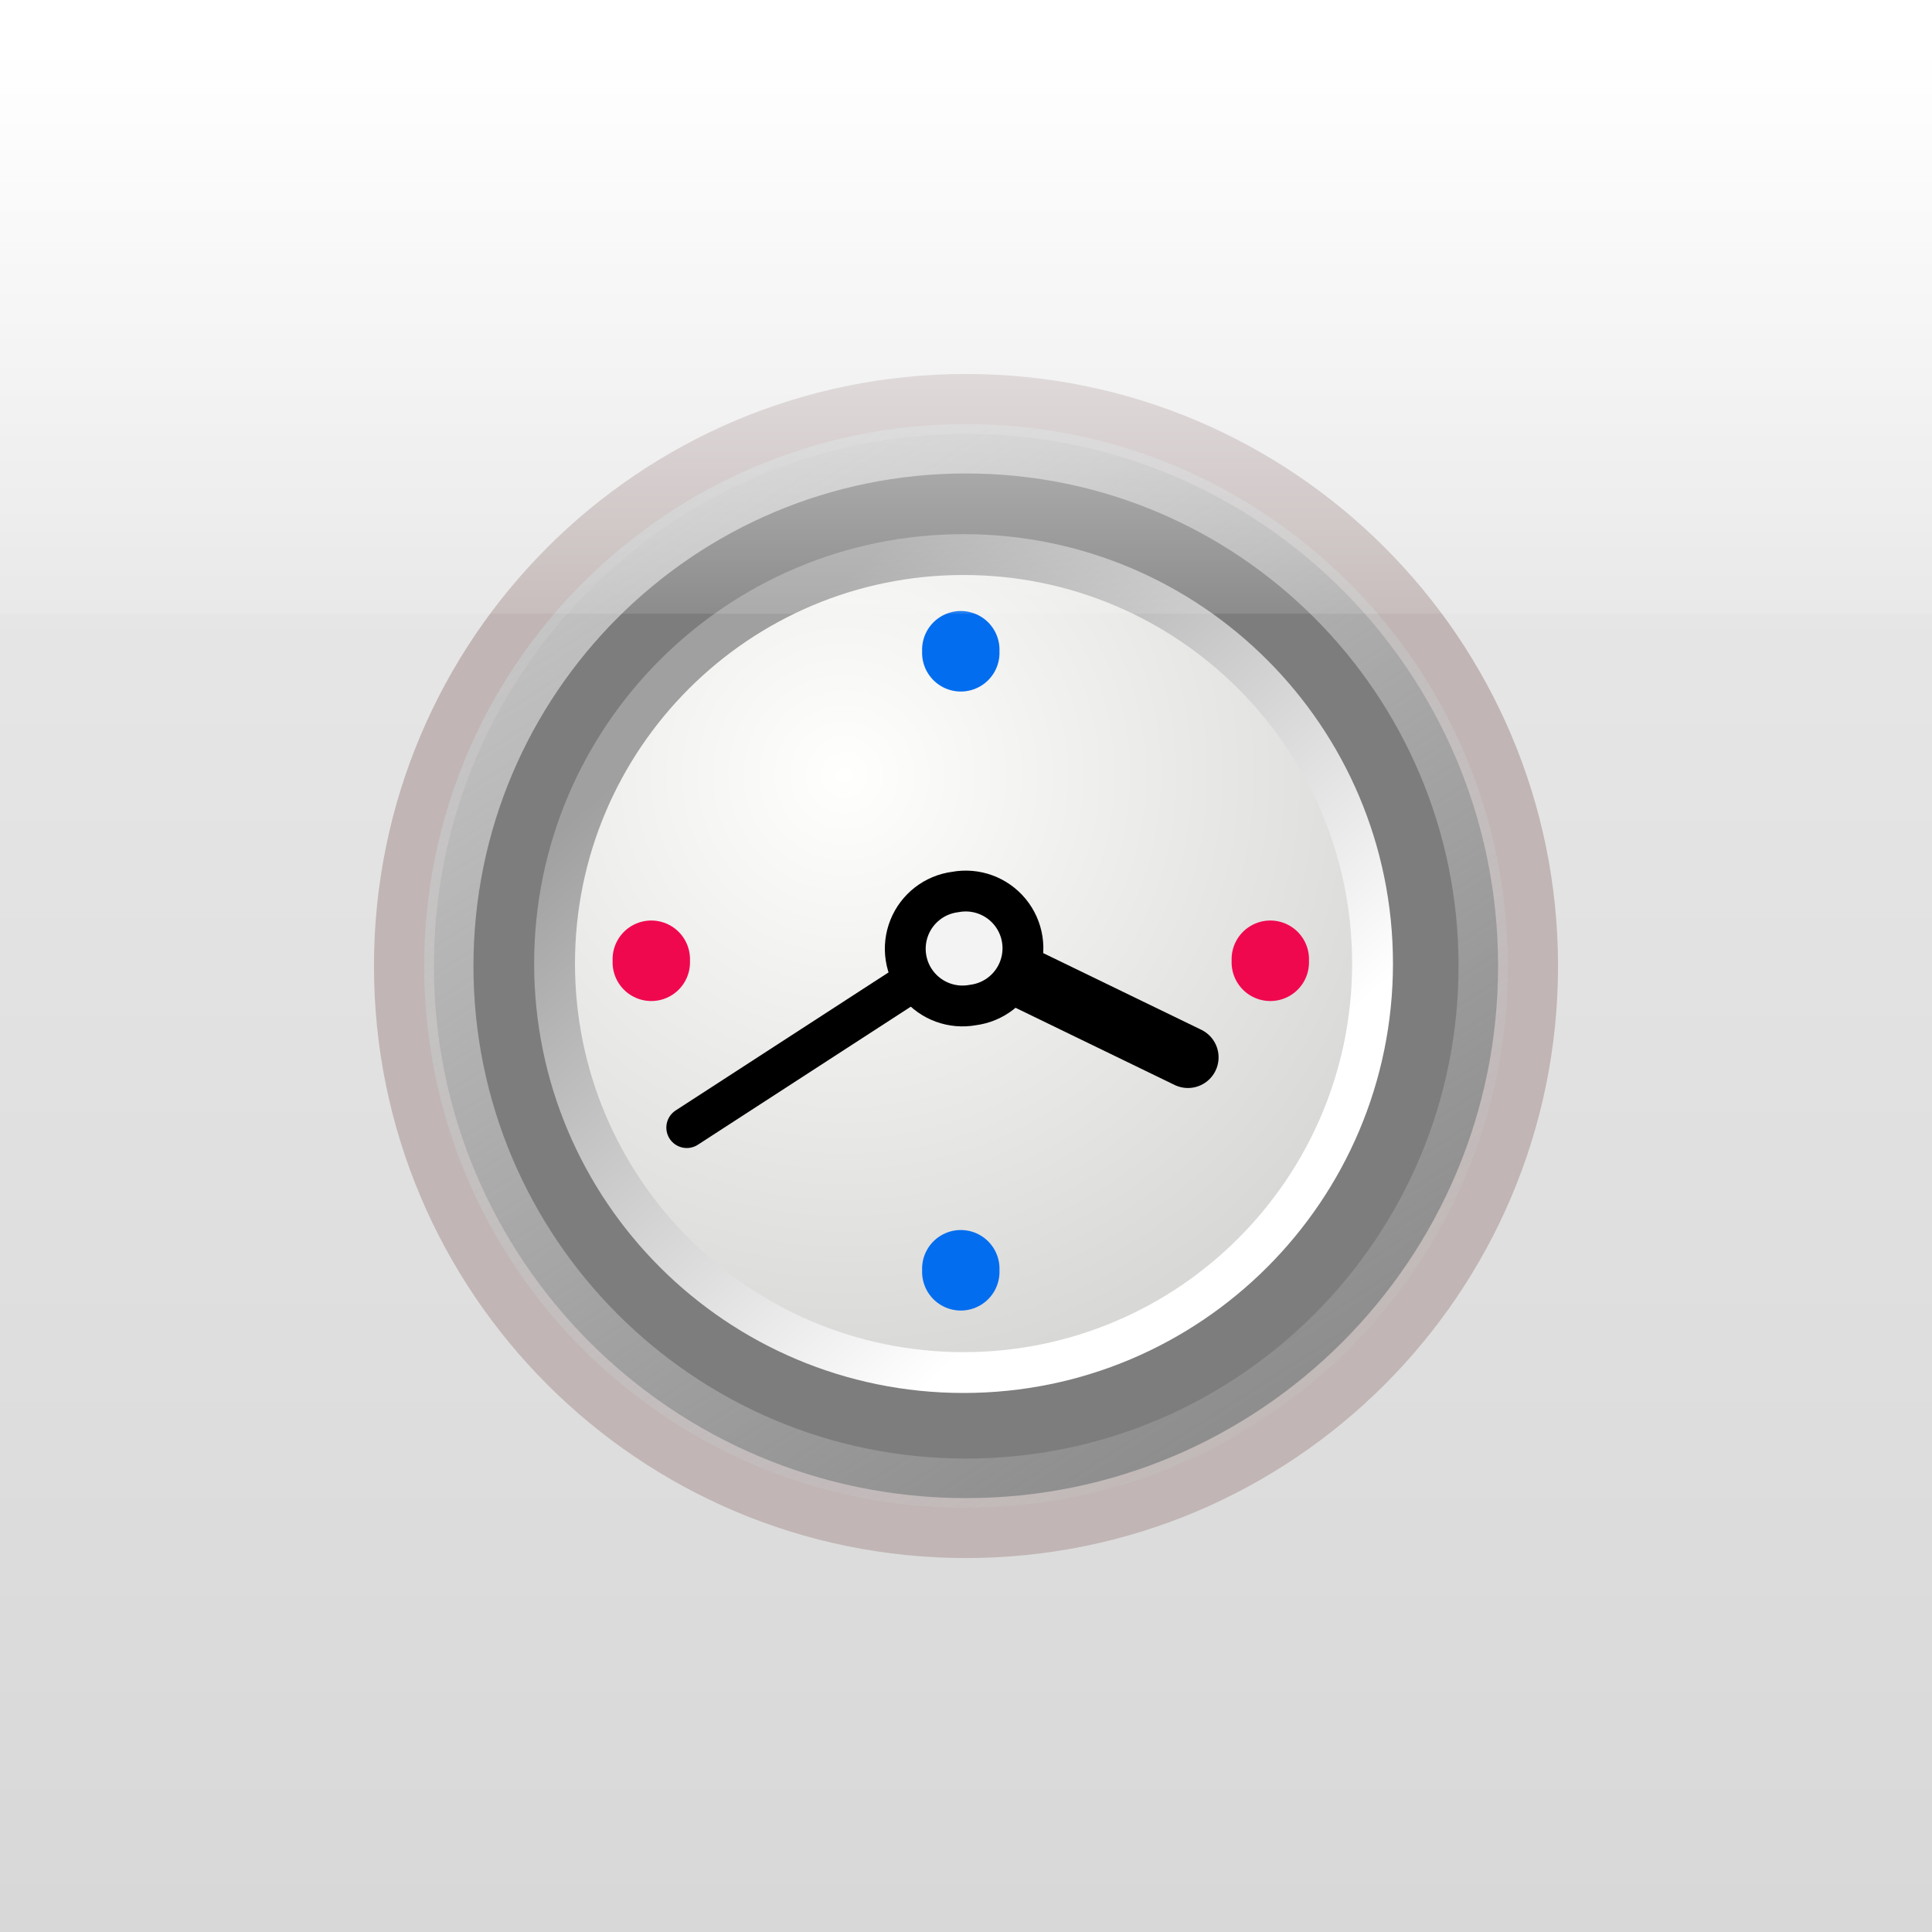
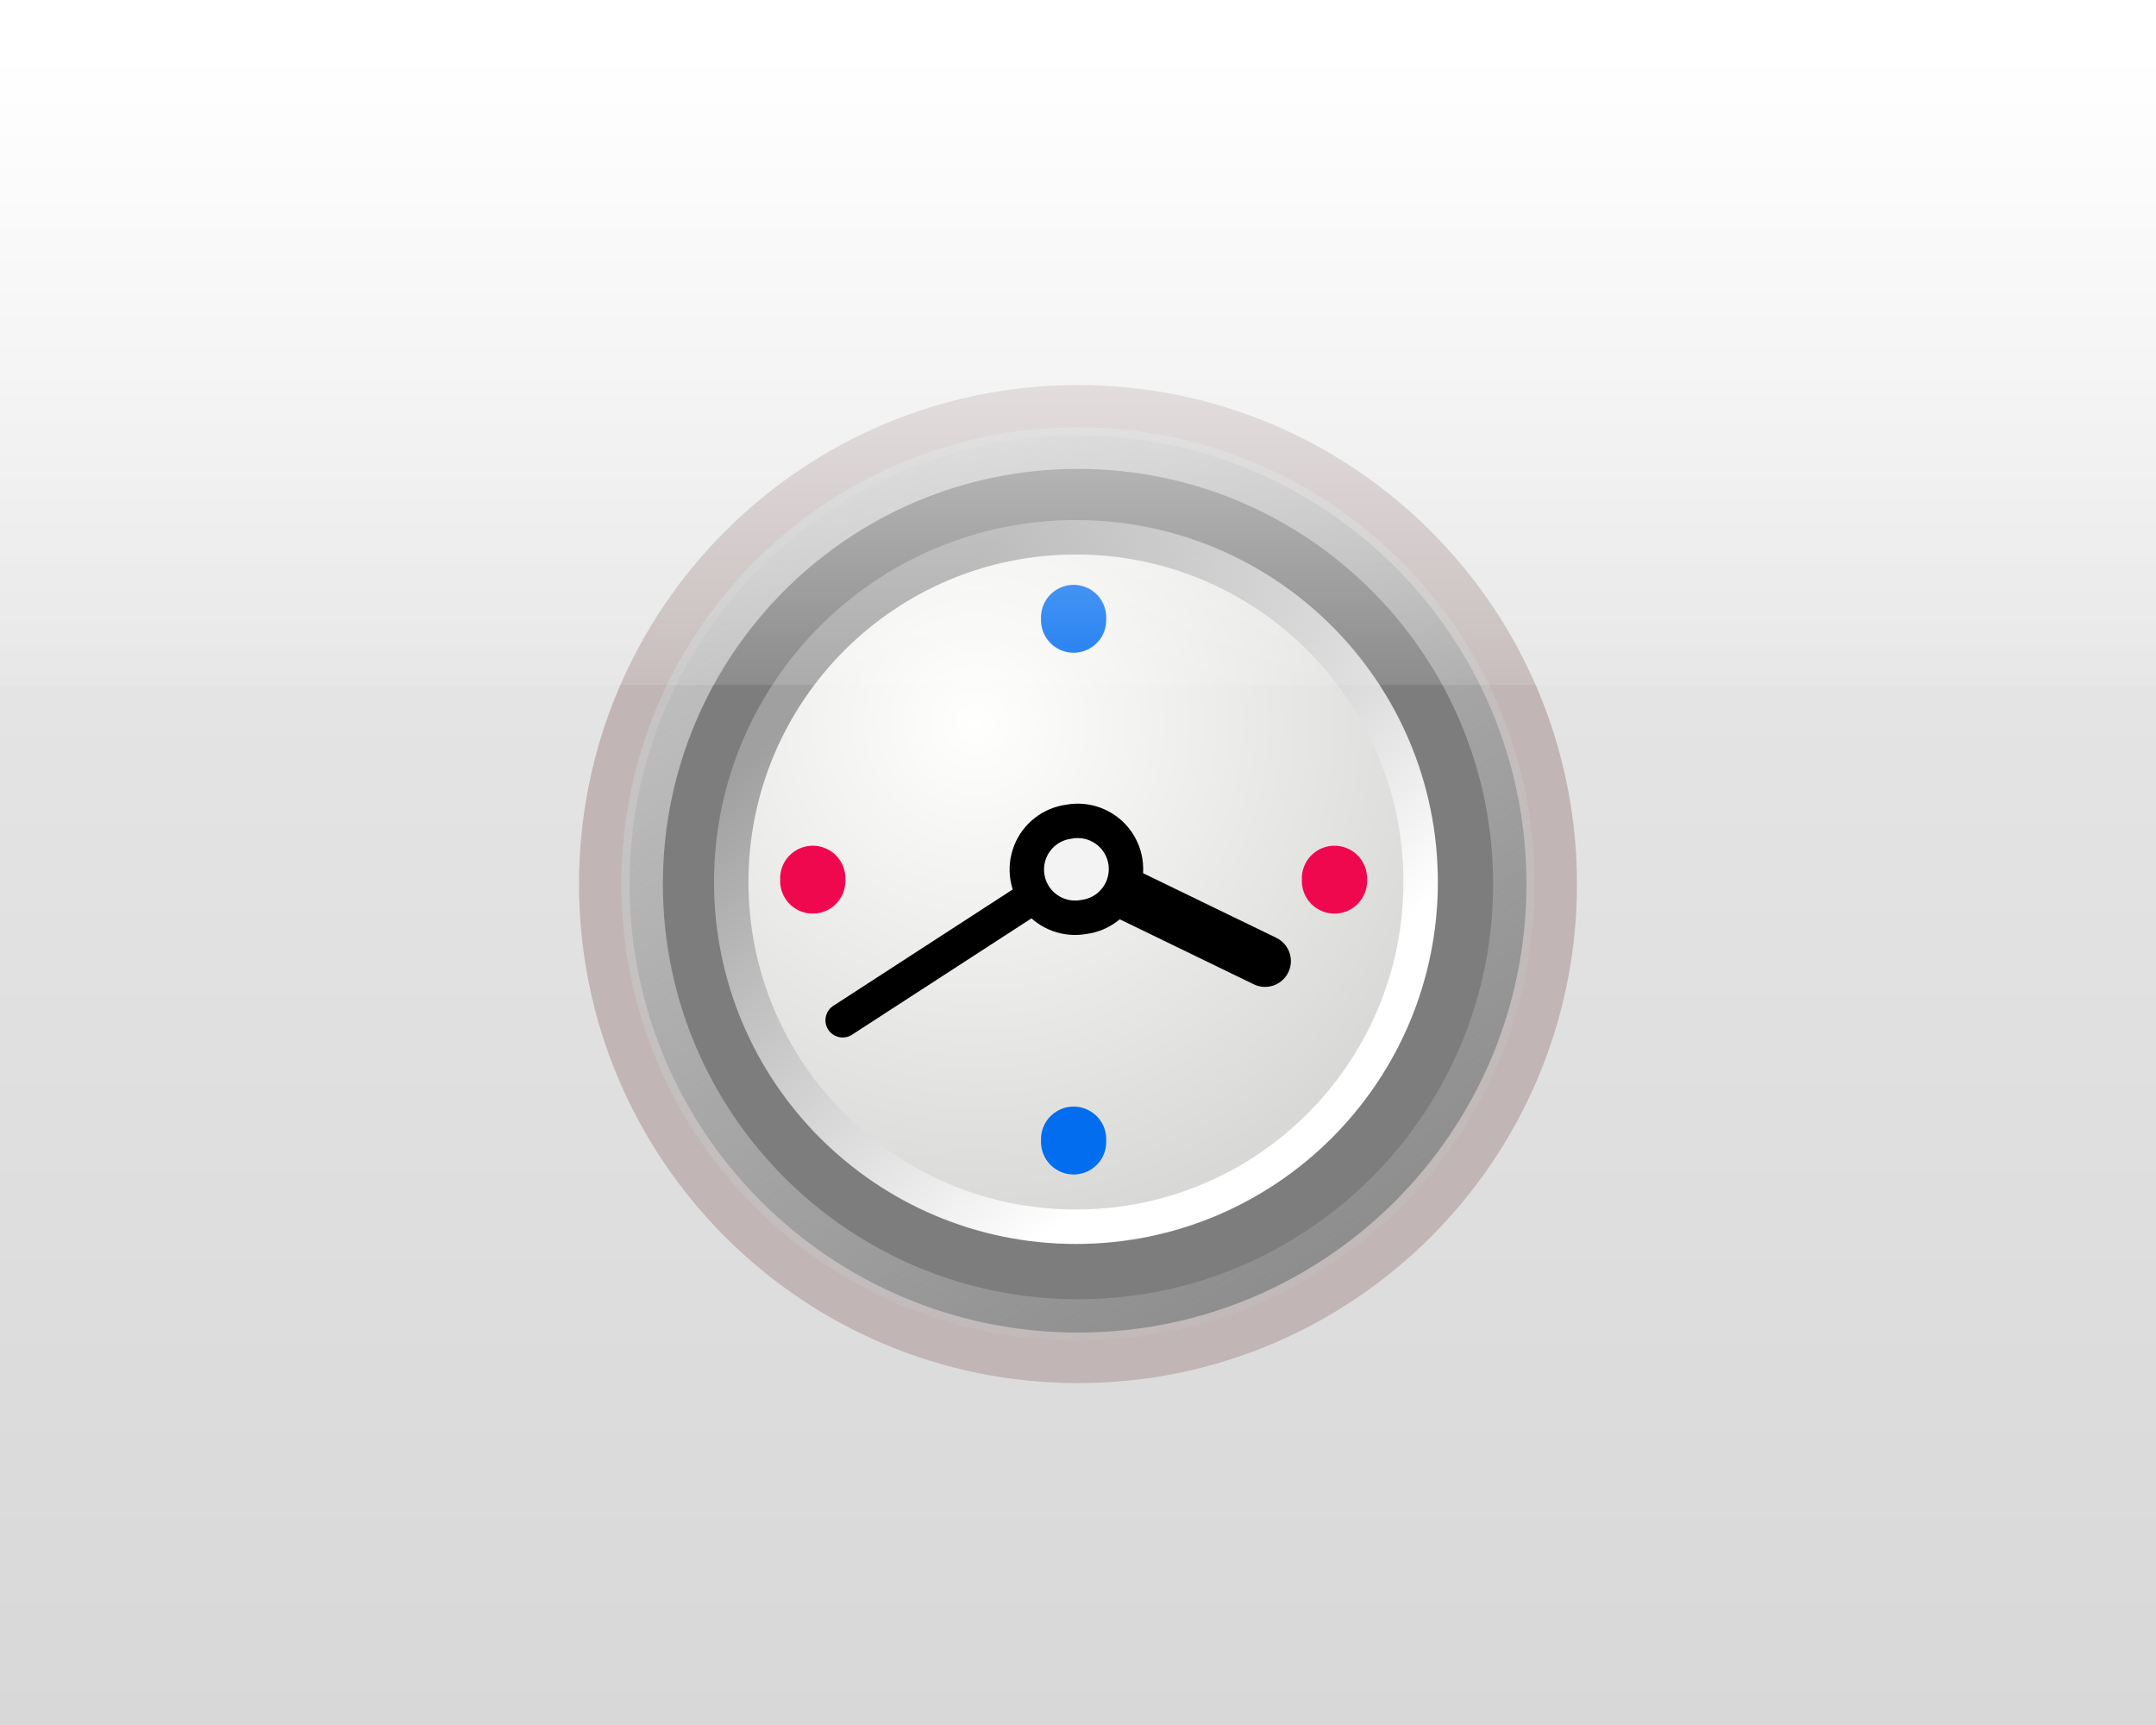
- <svg xmlns="http://www.w3.org/2000/svg" xmlns:xlink="http://www.w3.org/1999/xlink" width="200" height="200" id="svg3341" version="1.0">
+ <svg xmlns="http://www.w3.org/2000/svg" xmlns:xlink="http://www.w3.org/1999/xlink" width="200" height="160" id="svg3341" version="1.0">
  <defs id="defs3343">
    <linearGradient id="linearGradient3389">
      <stop style="stop-color:#ff0084;stop-opacity:1;" offset="0" id="stop3391" />
      <stop style="stop-color:#9a004f;stop-opacity:1;" offset="1" id="stop3393" />
    </linearGradient>
    <linearGradient id="linearGradient3379">
      <stop id="stop3381" offset="0" style="stop-color:#036def;stop-opacity:1;" />
      <stop id="stop3383" offset="1" style="stop-color:#00306c;stop-opacity:1;" />
    </linearGradient>
    <linearGradient id="linearGradient3363">
      <stop id="stop3365" offset="0" style="stop-color:#ffffff;stop-opacity:1;" />
      <stop id="stop3367" offset="1" style="stop-color:#ffffff;stop-opacity:0.116;" />
    </linearGradient>
    <linearGradient id="linearGradient3351">
      <stop style="stop-color:#ececec;stop-opacity:1;" offset="0" id="stop3353" />
      <stop style="stop-color:#d8d8d8;stop-opacity:1;" offset="1" id="stop3355" />
    </linearGradient>
    <linearGradient xlink:href="#linearGradient3351" id="linearGradient3357" x1="111.429" y1="0" x2="111.429" y2="200.154" gradientUnits="userSpaceOnUse" />
    <linearGradient xlink:href="#linearGradient3363" id="linearGradient3361" gradientUnits="userSpaceOnUse" x1="150.714" y1="203.922" x2="111.429" y2="200.154" gradientTransform="matrix(1,0,0,0.3642857,-0.7142857,126.4286)" />
    <linearGradient xlink:href="#linearGradient3379" id="linearGradient3377" x1="111.505" y1="77.136" x2="111.505" y2="121.436" gradientUnits="userSpaceOnUse" />
    <linearGradient xlink:href="#linearGradient3389" id="linearGradient3387" gradientUnits="userSpaceOnUse" x1="111.505" y1="77.136" x2="111.505" y2="121.436" />
    <linearGradient xlink:href="#linearGradient3379" id="linearGradient3399" gradientUnits="userSpaceOnUse" x1="111.505" y1="77.136" x2="111.505" y2="121.436" />
    <linearGradient xlink:href="#linearGradient3389" id="linearGradient3401" gradientUnits="userSpaceOnUse" x1="111.505" y1="77.136" x2="111.505" y2="121.436" />
    <linearGradient xlink:href="#linearGradient3389" id="linearGradient3405" gradientUnits="userSpaceOnUse" x1="111.505" y1="77.136" x2="111.505" y2="121.436" />
    <linearGradient xlink:href="#linearGradient3379" id="linearGradient3407" gradientUnits="userSpaceOnUse" x1="111.505" y1="77.136" x2="111.505" y2="121.436" />
    <linearGradient xlink:href="#linearGradient3379" id="linearGradient3413" gradientUnits="userSpaceOnUse" x1="111.505" y1="77.136" x2="111.505" y2="121.436" />
    <linearGradient xlink:href="#linearGradient3389" id="linearGradient3415" gradientUnits="userSpaceOnUse" x1="111.505" y1="77.136" x2="111.505" y2="121.436" />
    <linearGradient xlink:href="#linearGradient3363" id="linearGradient3425" x1="129.286" y1="-14.712" x2="129.286" y2="44.428" gradientUnits="userSpaceOnUse" gradientTransform="translate(0,16)" />
    <linearGradient xlink:href="#linearGradient3363" id="linearGradient2197" gradientUnits="userSpaceOnUse" gradientTransform="matrix(0.8708506,0,0,1,12.44072,19.21429)" x1="129.286" y1="-14.712" x2="129.286" y2="44.428" />
    <linearGradient xlink:href="#linearGradient3351" id="linearGradient2206" gradientUnits="userSpaceOnUse" x1="111.429" y1="0" x2="111.429" y2="200.154" />
    <linearGradient xlink:href="#linearGradient3379" id="linearGradient2208" gradientUnits="userSpaceOnUse" x1="111.505" y1="77.136" x2="111.505" y2="121.436" />
    <linearGradient xlink:href="#linearGradient3389" id="linearGradient2210" gradientUnits="userSpaceOnUse" x1="111.505" y1="77.136" x2="111.505" y2="121.436" />
    <linearGradient xlink:href="#linearGradient3363" id="linearGradient2212" gradientUnits="userSpaceOnUse" gradientTransform="matrix(0.8708506,0,0,1,12.44072,19.21429)" x1="129.286" y1="-14.712" x2="129.286" y2="44.428" />
    <linearGradient xlink:href="#linearGradient3363" id="linearGradient2215" gradientUnits="userSpaceOnUse" gradientTransform="matrix(0.5809128,0,0,1,8.298759,19.25)" x1="129.286" y1="-14.712" x2="129.286" y2="44.428" />
-     <linearGradient xlink:href="#linearGradient3351" id="linearGradient2221" gradientUnits="userSpaceOnUse" x1="111.429" y1="0" x2="111.429" y2="200.154" gradientTransform="scale(0.6666667,1)" />
+     <linearGradient xlink:href="#linearGradient3351" id="linearGradient2221" gradientUnits="userSpaceOnUse" x1="111.429" y1="0" x2="111.429" y2="200.154" gradientTransform="scale(0.6666667,0.8035714)" />
    <linearGradient xlink:href="#linearGradient3379" id="linearGradient2223" gradientUnits="userSpaceOnUse" x1="111.505" y1="77.136" x2="111.505" y2="121.436" />
    <linearGradient xlink:href="#linearGradient3389" id="linearGradient2225" gradientUnits="userSpaceOnUse" x1="111.505" y1="77.136" x2="111.505" y2="121.436" />
    <radialGradient r="11.5" fy="31" fx="23.75" cy="31" cx="23.75" gradientUnits="userSpaceOnUse" id="radialGradient2313" xlink:href="#linearGradient4642" />
    <radialGradient r="11.5" fy="31" fx="23.75" cy="31" cx="23.75" gradientUnits="userSpaceOnUse" id="radialGradient2280" xlink:href="#linearGradient4642" />
    <radialGradient r="38.159" fy="7.268" fx="8.144" cy="7.268" cx="8.144" gradientTransform="matrix(0.968273,0,0,1.032767,3.353553,0.646447)" gradientUnits="userSpaceOnUse" id="radialGradient4056" xlink:href="#linearGradient15662" />
    <radialGradient r="37.752" fy="3.756" fx="8.824" cy="3.756" cx="8.824" gradientTransform="matrix(0.968273,0,0,1.032767,3.353553,0.646447)" gradientUnits="userSpaceOnUse" id="radialGradient4054" xlink:href="#linearGradient269" />
    <radialGradient r="86.708" fy="35.737" fx="33.967" cy="35.737" cx="33.967" gradientTransform="scale(0.960493,1.041132)" gradientUnits="userSpaceOnUse" id="radialGradient4052" xlink:href="#linearGradient259" />
    <radialGradient r="11.5" fy="31" fx="23.75" cy="31" cx="23.75" gradientUnits="userSpaceOnUse" id="radialGradient4029" xlink:href="#linearGradient4642" />
    <linearGradient y2="37.964" x2="29.94" y1="1.39" x1="6.526" gradientUnits="userSpaceOnUse" id="linearGradient4025" xlink:href="#linearGradient4650" />
    <linearGradient y2="12.373" x2="14.409" y1="3.362" x1="8.088" gradientUnits="userSpaceOnUse" id="linearGradient4023" xlink:href="#linearGradient2111" />
    <linearGradient y2="12.373" x2="24.309" y1="3.362" x1="17.987" gradientUnits="userSpaceOnUse" id="linearGradient4021" xlink:href="#linearGradient2111" />
    <linearGradient y2="7.423" x2="19.359" y1="-1.588" x1="13.037" gradientUnits="userSpaceOnUse" id="linearGradient4019" xlink:href="#linearGradient2111" />
    <linearGradient y2="17.323" x2="19.359" y1="8.312" x1="13.037" gradientUnits="userSpaceOnUse" id="linearGradient4017" xlink:href="#linearGradient2111" />
    <linearGradient y2="25.884" x2="22.218" y1="7.789" x1="6.342" gradientUnits="userSpaceOnUse" id="linearGradient4015" xlink:href="#linearGradient42174" />
    <radialGradient r="29.293" fy="10.045" fx="11.902" cy="10.045" cx="11.902" gradientUnits="userSpaceOnUse" id="radialGradient4013" xlink:href="#linearGradient2145" />
    <linearGradient y2="52.091" x2="9.886" y1="37.197" x1="8.916" gradientTransform="matrix(1.909643,0,0,0.592783,-10.06194,-1.765898)" gradientUnits="userSpaceOnUse" id="linearGradient4011" xlink:href="#linearGradient2152" />
    <linearGradient y2="37.964" x2="29.94" y1="1.39" x1="6.526" gradientUnits="userSpaceOnUse" id="linearGradient4809" xlink:href="#linearGradient4650" />
    <linearGradient y2="12.373" x2="14.409" y1="3.362" x1="8.088" gradientUnits="userSpaceOnUse" id="linearGradient4807" xlink:href="#linearGradient2111" />
    <linearGradient y2="12.373" x2="24.309" y1="3.362" x1="17.987" gradientUnits="userSpaceOnUse" id="linearGradient4805" xlink:href="#linearGradient2111" />
    <linearGradient y2="7.423" x2="19.359" y1="-1.588" x1="13.037" gradientUnits="userSpaceOnUse" id="linearGradient4803" xlink:href="#linearGradient2111" />
    <linearGradient y2="17.323" x2="19.359" y1="8.312" x1="13.037" gradientUnits="userSpaceOnUse" id="linearGradient4801" xlink:href="#linearGradient2111" />
    <linearGradient y2="25.884" x2="22.218" y1="7.789" x1="6.342" gradientUnits="userSpaceOnUse" id="linearGradient4799" xlink:href="#linearGradient42174" />
    <radialGradient r="29.293" fy="10.045" fx="11.902" cy="10.045" cx="11.902" gradientUnits="userSpaceOnUse" id="radialGradient4797" xlink:href="#linearGradient2145" />
    <linearGradient y2="52.091" x2="9.886" y1="37.197" x1="8.916" gradientTransform="matrix(1.909643,0,0,0.592783,-10.06194,-1.765898)" gradientUnits="userSpaceOnUse" id="linearGradient4795" xlink:href="#linearGradient2152" />
    <radialGradient r="11.5" fy="31" fx="23.75" cy="31" cx="23.75" gradientUnits="userSpaceOnUse" id="radialGradient4793" xlink:href="#linearGradient4642" />
    <radialGradient r="38.159" fy="7.268" fx="8.144" cy="7.268" cx="8.144" gradientTransform="matrix(0.968273,0,0,1.032767,3.353553,0.646447)" gradientUnits="userSpaceOnUse" id="radialGradient15668" xlink:href="#linearGradient15662" />
    <radialGradient r="86.708" fy="35.737" fx="33.967" cy="35.737" cx="33.967" gradientTransform="scale(0.960493,1.041132)" gradientUnits="userSpaceOnUse" id="radialGradient15658" xlink:href="#linearGradient259" />
    <radialGradient r="37.752" fy="3.756" fx="8.824" cy="3.756" cx="8.824" gradientTransform="matrix(0.968273,0,0,1.032767,3.353553,0.646447)" gradientUnits="userSpaceOnUse" id="radialGradient15656" xlink:href="#linearGradient269" />
    <linearGradient id="linearGradient259">
      <stop style="stop-color:#fafafa;stop-opacity:1;" offset="0" id="stop260" />
      <stop style="stop-color:#bbbbbb;stop-opacity:1;" offset="1" id="stop261" />
    </linearGradient>
    <linearGradient id="linearGradient269">
      <stop style="stop-color:#a3a3a3;stop-opacity:1;" offset="0" id="stop270" />
      <stop style="stop-color:#4c4c4c;stop-opacity:1;" offset="1" id="stop271" />
    </linearGradient>
    <linearGradient id="linearGradient15662">
      <stop style="stop-color:#ffffff;stop-opacity:1;" offset="0" id="stop15664" />
      <stop style="stop-color:#f8f8f8;stop-opacity:1;" offset="1" id="stop15666" />
    </linearGradient>
    <linearGradient id="linearGradient2152">
      <stop style="stop-color:#9aa29a;stop-opacity:1;" offset="0" id="stop2154" />
      <stop style="stop-color:#b5beb5;stop-opacity:1;" offset="1" id="stop2156" />
    </linearGradient>
    <linearGradient id="linearGradient2145">
      <stop id="stop2147" offset="0" style="stop-color:#fffffd;stop-opacity:1;" />
      <stop id="stop2149" offset="1" style="stop-color:#cbcbc9;stop-opacity:1;" />
    </linearGradient>
    <linearGradient id="linearGradient42174">
      <stop id="stop42176" offset="0" style="stop-color:#a0a0a0;stop-opacity:1;" />
      <stop id="stop42178" offset="1" style="stop-color:#ffffff;stop-opacity:1;" />
    </linearGradient>
    <linearGradient id="linearGradient2111">
      <stop id="stop2113" offset="0" style="stop-color:#838383;stop-opacity:1;" />
      <stop id="stop2115" offset="1" style="stop-color:#000000;stop-opacity:1;" />
    </linearGradient>
    <linearGradient id="linearGradient4642">
      <stop id="stop4644" offset="0" style="stop-color:#000000;stop-opacity:1;" />
      <stop id="stop4646" offset="1" style="stop-color:#000000;stop-opacity:0;" />
    </linearGradient>
    <linearGradient id="linearGradient4650">
      <stop id="stop4652" offset="0" style="stop-color:#c6c6c6;stop-opacity:1;" />
      <stop id="stop4654" offset="1" style="stop-color:#c6c6c6;stop-opacity:0;" />
    </linearGradient>
    <linearGradient y2="609.505" x2="302.857" y1="366.648" x1="302.857" gradientTransform="matrix(2.774389,0,0,1.969706,-1892.179,-872.8854)" gradientUnits="userSpaceOnUse" id="linearGradient6715" xlink:href="#linearGradient5048" />
    <linearGradient id="linearGradient5048">
      <stop id="stop5050" offset="0" style="stop-color:black;stop-opacity:0;" />
      <stop style="stop-color:black;stop-opacity:1;" offset="0.5" id="stop5056" />
      <stop id="stop5052" offset="1" style="stop-color:black;stop-opacity:0;" />
    </linearGradient>
    <radialGradient r="117.143" fy="486.648" fx="605.714" cy="486.648" cx="605.714" gradientTransform="matrix(2.774389,0,0,1.969706,-1891.633,-872.8854)" gradientUnits="userSpaceOnUse" id="radialGradient6717" xlink:href="#linearGradient5060" />
    <linearGradient id="linearGradient5060">
      <stop id="stop5062" offset="0" style="stop-color:black;stop-opacity:1;" />
      <stop id="stop5064" offset="1" style="stop-color:black;stop-opacity:0;" />
    </linearGradient>
    <radialGradient r="117.143" fy="486.648" fx="605.714" cy="486.648" cx="605.714" gradientTransform="matrix(-2.774389,0,0,1.969706,112.7623,-872.8854)" gradientUnits="userSpaceOnUse" id="radialGradient6719" xlink:href="#linearGradient5060" />
    <radialGradient xlink:href="#linearGradient2145" id="radialGradient3638" gradientUnits="userSpaceOnUse" cx="11.902" cy="10.045" fx="11.902" fy="10.045" r="29.293" />
    <linearGradient xlink:href="#linearGradient42174" id="linearGradient3640" gradientUnits="userSpaceOnUse" x1="6.342" y1="7.789" x2="22.218" y2="25.884" />
    <linearGradient xlink:href="#linearGradient4650" id="linearGradient3650" gradientUnits="userSpaceOnUse" x1="6.526" y1="1.39" x2="29.94" y2="37.964" />
    <linearGradient xlink:href="#linearGradient2152" id="linearGradient3665" gradientUnits="userSpaceOnUse" gradientTransform="matrix(11.00252,0,0,3.415355,-96.24985,-48.4517)" x1="8.916" y1="37.197" x2="9.886" y2="52.091" />
    <linearGradient xlink:href="#linearGradient2152" id="linearGradient3682" gradientUnits="userSpaceOnUse" gradientTransform="matrix(11.00252,0,0,3.415355,-96.24985,-48.4517)" x1="8.916" y1="37.197" x2="9.886" y2="52.091" />
    <radialGradient xlink:href="#linearGradient2145" id="radialGradient3684" gradientUnits="userSpaceOnUse" cx="11.902" cy="10.045" fx="11.902" fy="10.045" r="29.293" />
    <linearGradient xlink:href="#linearGradient42174" id="linearGradient3686" gradientUnits="userSpaceOnUse" x1="6.342" y1="7.789" x2="22.218" y2="25.884" />
    <linearGradient xlink:href="#linearGradient4650" id="linearGradient3688" gradientUnits="userSpaceOnUse" x1="6.526" y1="1.39" x2="29.94" y2="37.964" />
  </defs>
  <g id="layer3">
-     <rect style="fill:url(#linearGradient2221);fill-opacity:1;stroke:none;stroke-width:6;stroke-linejoin:round;stroke-miterlimit:4;stroke-dasharray:none;stroke-opacity:1" id="rect3349" width="200" height="200" x="7.6161299e-14" y="0" />
+     <rect style="fill:url(#linearGradient2221);fill-opacity:1;stroke:none;stroke-width:6;stroke-linejoin:round;stroke-miterlimit:4;stroke-dasharray:none;stroke-opacity:1" id="rect3349" width="200" height="160.714" x="7.6161299e-14" y="0" />
  </g>
  <g id="layer2">
    <g id="layer6" transform="matrix(6.714388,0,0,6.714388,-67.8583,-67.85826)" />
    <g style="display:inline" id="g3518" transform="matrix(6.714388,0,0,6.714388,-67.8583,-67.85826)" />
-     <g id="g3667" transform="matrix(0.7606377,0,0,0.7606377,23.93623,23.93623)">
+     <g id="g3667" transform="matrix(0.574467,0,0,0.574467,42.55331,24.55331)">
      <path id="path14341" d="M 81.529,25.508 L 30.949,84.302 L 35.382,88.681 L 81.529,25.508 z " style="color:#000000;fill:url(#linearGradient3682);fill-opacity:1;fill-rule:evenodd;stroke:none;stroke-width:1;stroke-linecap:butt;stroke-linejoin:miter;marker:none;marker-start:none;marker-mid:none;marker-end:none;stroke-miterlimit:4;stroke-dashoffset:0;stroke-opacity:1;visibility:visible;display:inline;overflow:visible" />
      <path id="path18921" d="M 81.105,25.191 L 35.999,87.74 L 42.443,93.429 L 81.105,25.191 z " style="fill:#fefefe;fill-opacity:1;fill-rule:evenodd;stroke:none;stroke-width:1;stroke-linecap:butt;stroke-linejoin:miter;stroke-miterlimit:4;stroke-opacity:1" />
      <path transform="matrix(5.130017,0,0,5.130017,16.63722,13.24775)" d="M 31.161 16.911 A 14.911 14.911 0 1 1  1.339,16.911 A 14.911 14.911 0 1 1  31.161 16.911 z" id="path27786" style="opacity:1;fill:#7d7d7d;fill-opacity:1;fill-rule:evenodd;stroke:#c1b5b5;stroke-width:1.59;stroke-linecap:round;stroke-linejoin:round;stroke-miterlimit:4;stroke-dasharray:none;stroke-dashoffset:0;stroke-opacity:1" />
      <path transform="matrix(3.73295,0,0,3.73295,39.00633,36.53976)" d="M 31.161 16.911 A 14.911 14.911 0 1 1  1.339,16.911 A 14.911 14.911 0 1 1  31.161 16.911 z" id="path35549" style="fill:url(#radialGradient3684);fill-opacity:1;fill-rule:evenodd;stroke:url(#linearGradient3686);stroke-width:1.489;stroke-linecap:round;stroke-linejoin:round;stroke-miterlimit:4;stroke-dashoffset:0;stroke-opacity:1" />
      <g style="opacity:1" id="g4606" transform="matrix(-1.062084,-6.816746,6.816746,-1.062084,-36.98456,300.8746)">
        <path style="fill:#f3f3f3;fill-opacity:1;fill-rule:evenodd;stroke:#000000;stroke-width:0.87;stroke-linecap:round;stroke-linejoin:round;stroke-miterlimit:4;stroke-dashoffset:0;stroke-opacity:1" id="path34778" d="M 16.406 17.281 A 1.219 1.219 0 1 1  13.969,17.281 A 1.219 1.219 0 1 1  16.406 17.281 z" transform="matrix(0.925965,0,0,0.925965,11.99631,8.116076)" />
        <path style="fill:none;fill-opacity:0.75;fill-rule:evenodd;stroke:#000000;stroke-width:0.806;stroke-linecap:round;stroke-linejoin:miter;stroke-miterlimit:4;stroke-opacity:1" d="M 25.56,22.971 L 23.411,18.168" id="path35559" />
        <path style="fill:none;fill-opacity:0.75;fill-rule:evenodd;stroke:#000000;stroke-width:1.209;stroke-linecap:round;stroke-linejoin:miter;stroke-miterlimit:4;stroke-opacity:1" d="M 23.258,28.15 L 25.251,25.275" id="path35561" />
      </g>
      <path transform="matrix(8.509988,0,0,8.509988,-42.87115,-8.300158)" d="M 17.324 7.693 A 0.619 0.619 0 1 1  16.087,7.693 A 0.619 0.619 0 1 1  17.324 7.693 z" id="path35563" style="fill:#036def;fill-opacity:1;fill-rule:evenodd;stroke:none;stroke-width:1.369;stroke-linecap:round;stroke-linejoin:round;stroke-miterlimit:4;stroke-dashoffset:0;stroke-opacity:1" />
      <path transform="matrix(8.509988,0,0,8.509988,-42.87115,75.9445)" d="M 17.324 7.693 A 0.619 0.619 0 1 1  16.087,7.693 A 0.619 0.619 0 1 1  17.324 7.693 z" id="path35565" style="fill:#036def;fill-opacity:1;fill-rule:evenodd;stroke:none;stroke-width:1.369;stroke-linecap:round;stroke-linejoin:round;stroke-miterlimit:4;stroke-dashoffset:0;stroke-opacity:1" />
      <path transform="matrix(8.509988,0,0,8.509988,-84.99347,33.82209)" d="M 17.324 7.693 A 0.619 0.619 0 1 1  16.087,7.693 A 0.619 0.619 0 1 1  17.324 7.693 z" id="path35567" style="fill:#f0084f;fill-opacity:1;fill-rule:evenodd;stroke:none;stroke-width:1.369;stroke-linecap:round;stroke-linejoin:round;stroke-miterlimit:4;stroke-dashoffset:0;stroke-opacity:1" />
      <path transform="matrix(8.509988,0,0,8.509988,-0.7488995,33.82209)" d="M 17.324 7.693 A 0.619 0.619 0 1 1  16.087,7.693 A 0.619 0.619 0 1 1  17.324 7.693 z" id="path35569" style="fill:#f0084f;fill-opacity:1;fill-rule:evenodd;stroke:none;stroke-width:1.369;stroke-linecap:round;stroke-linejoin:round;stroke-miterlimit:4;stroke-dashoffset:0;stroke-opacity:1" />
      <path style="opacity:1;fill:none;fill-opacity:1;fill-rule:evenodd;stroke:url(#linearGradient3688);stroke-width:1.422;stroke-linecap:round;stroke-linejoin:round;stroke-miterlimit:4;stroke-dashoffset:0;stroke-opacity:1" id="path10651" d="M 31.161 16.911 A 14.911 14.911 0 1 1  1.339,16.911 A 14.911 14.911 0 1 1  31.161 16.911 z" transform="matrix(4.720706,0,0,4.720706,23.28859,20.16957)" />
    </g>
  </g>
  <g id="layer1">
    <rect style="opacity:1;fill:url(#linearGradient2215);fill-opacity:1;stroke:none;stroke-width:6;stroke-linejoin:round;stroke-miterlimit:4;stroke-dasharray:none;stroke-opacity:1" id="rect3417" width="200" height="63.571" x="2.1798269e-06" y="-0.036" ry="0" />
  </g>
</svg>
